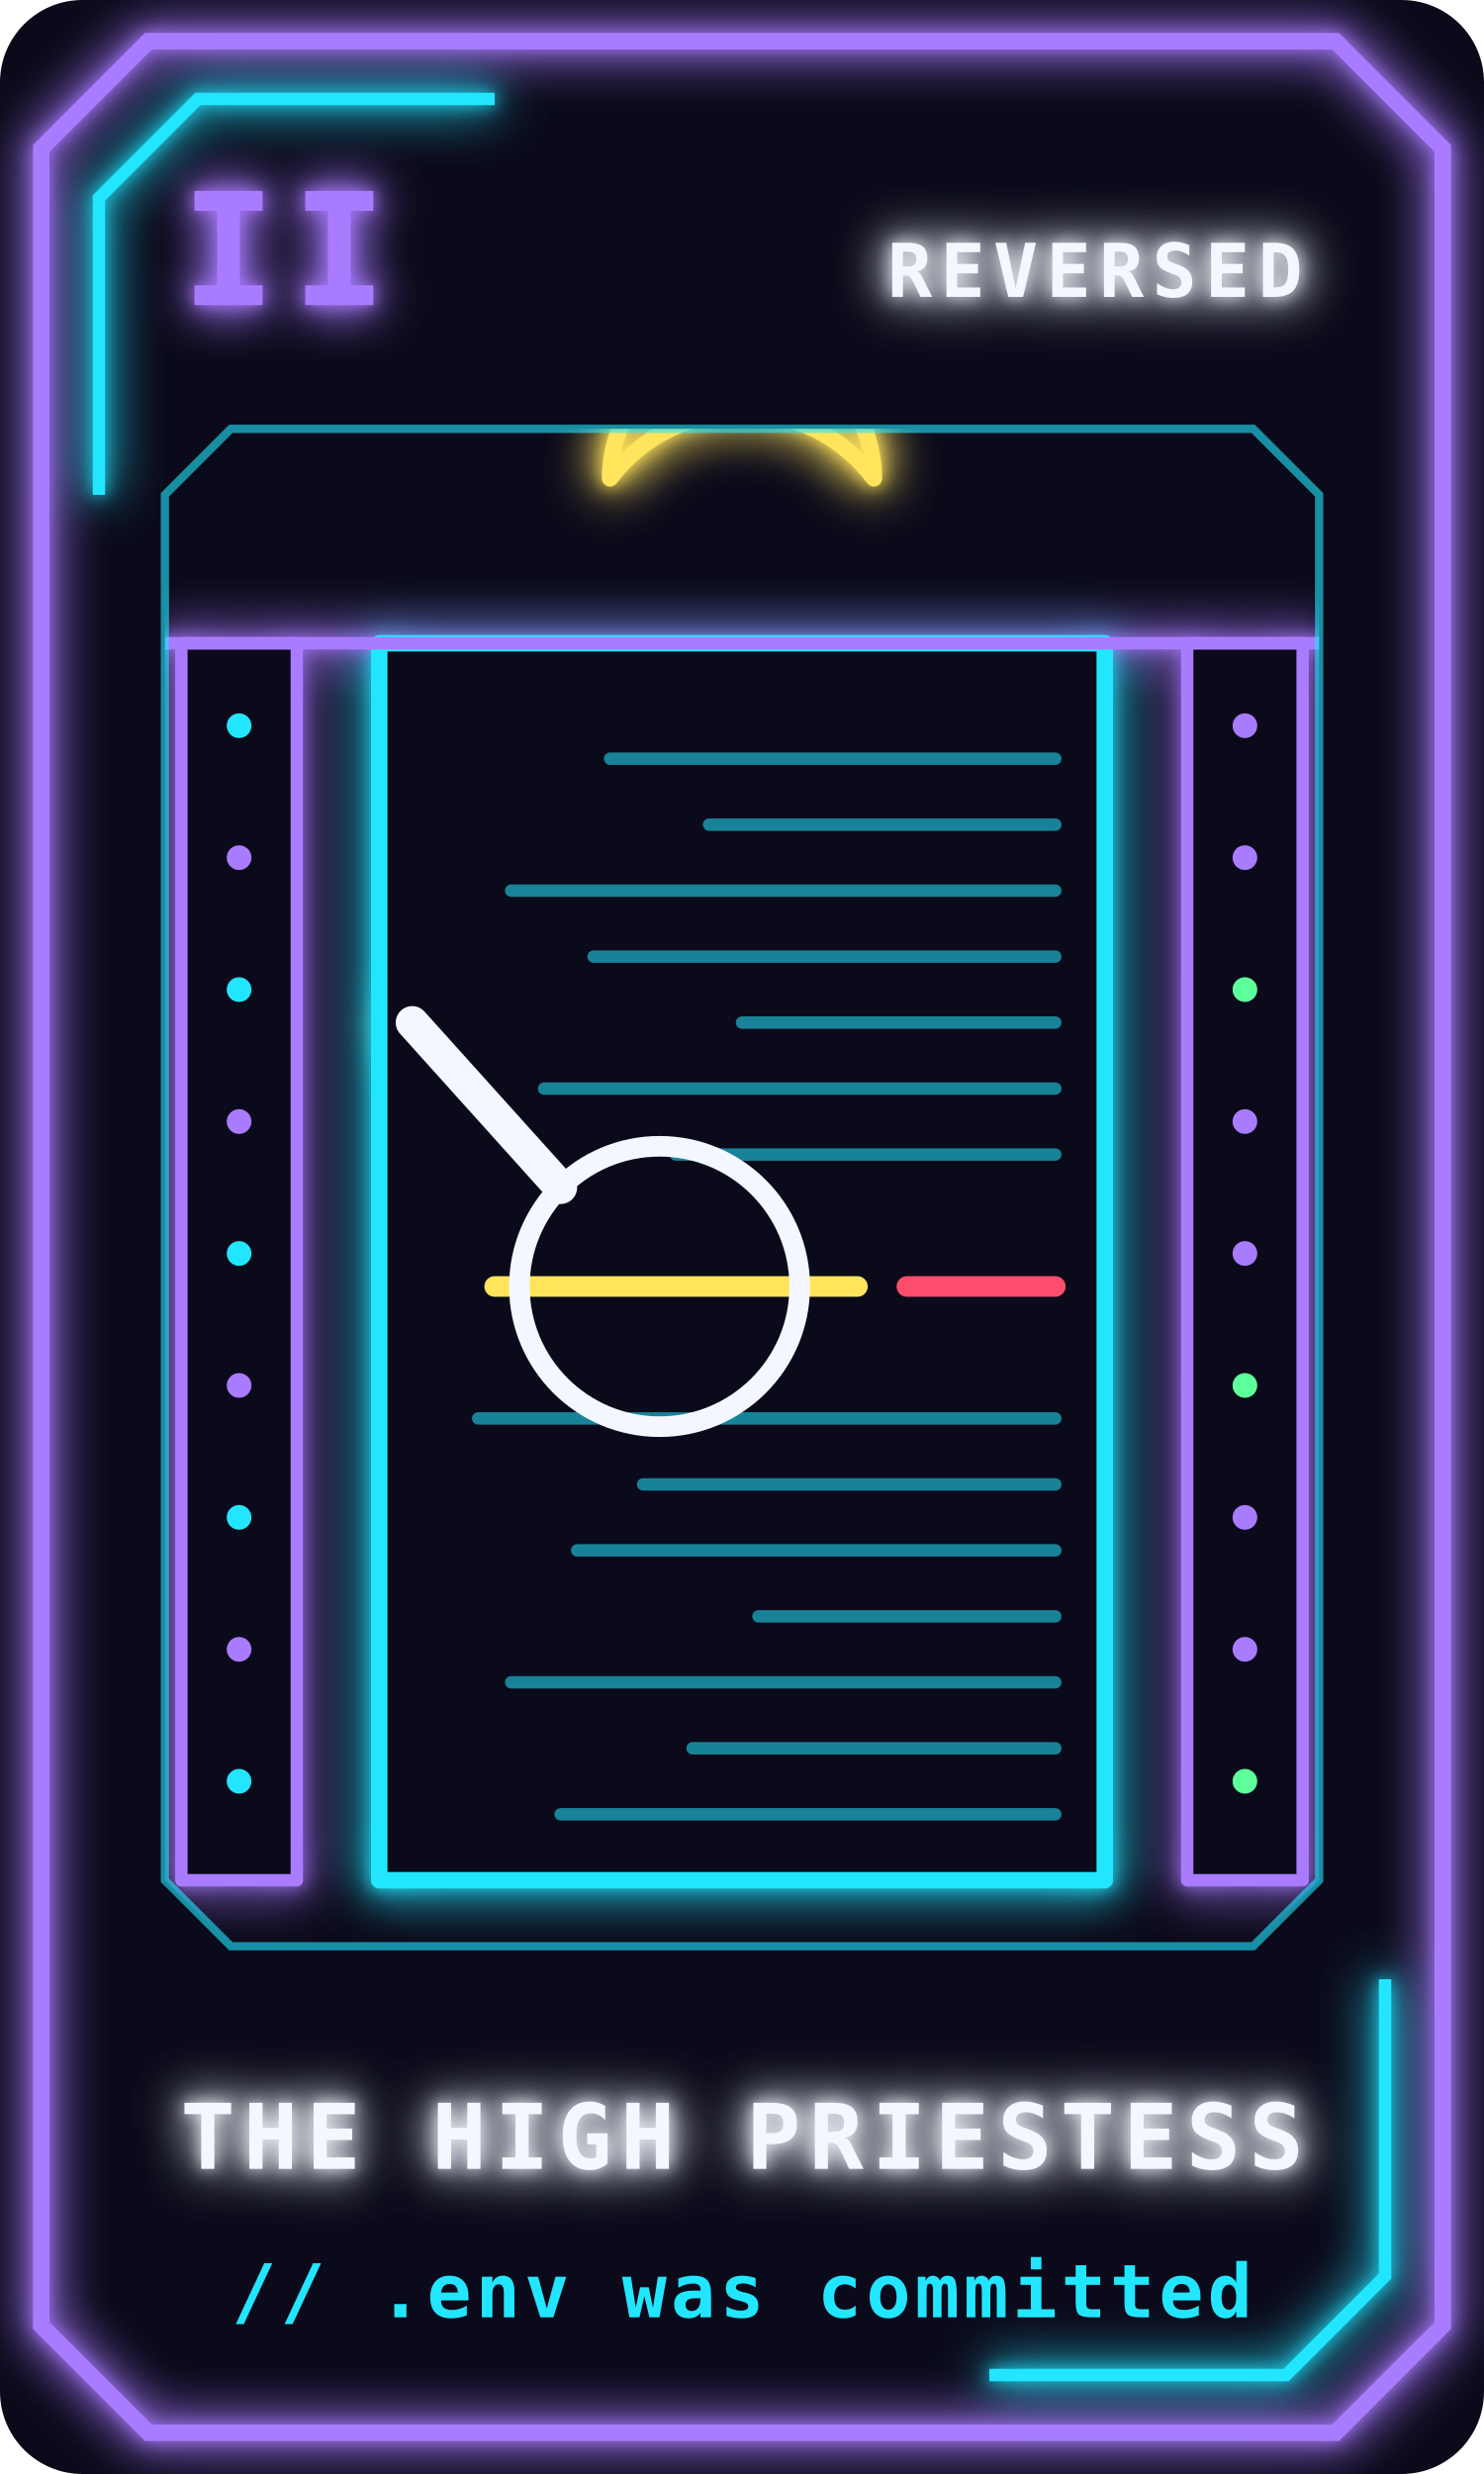
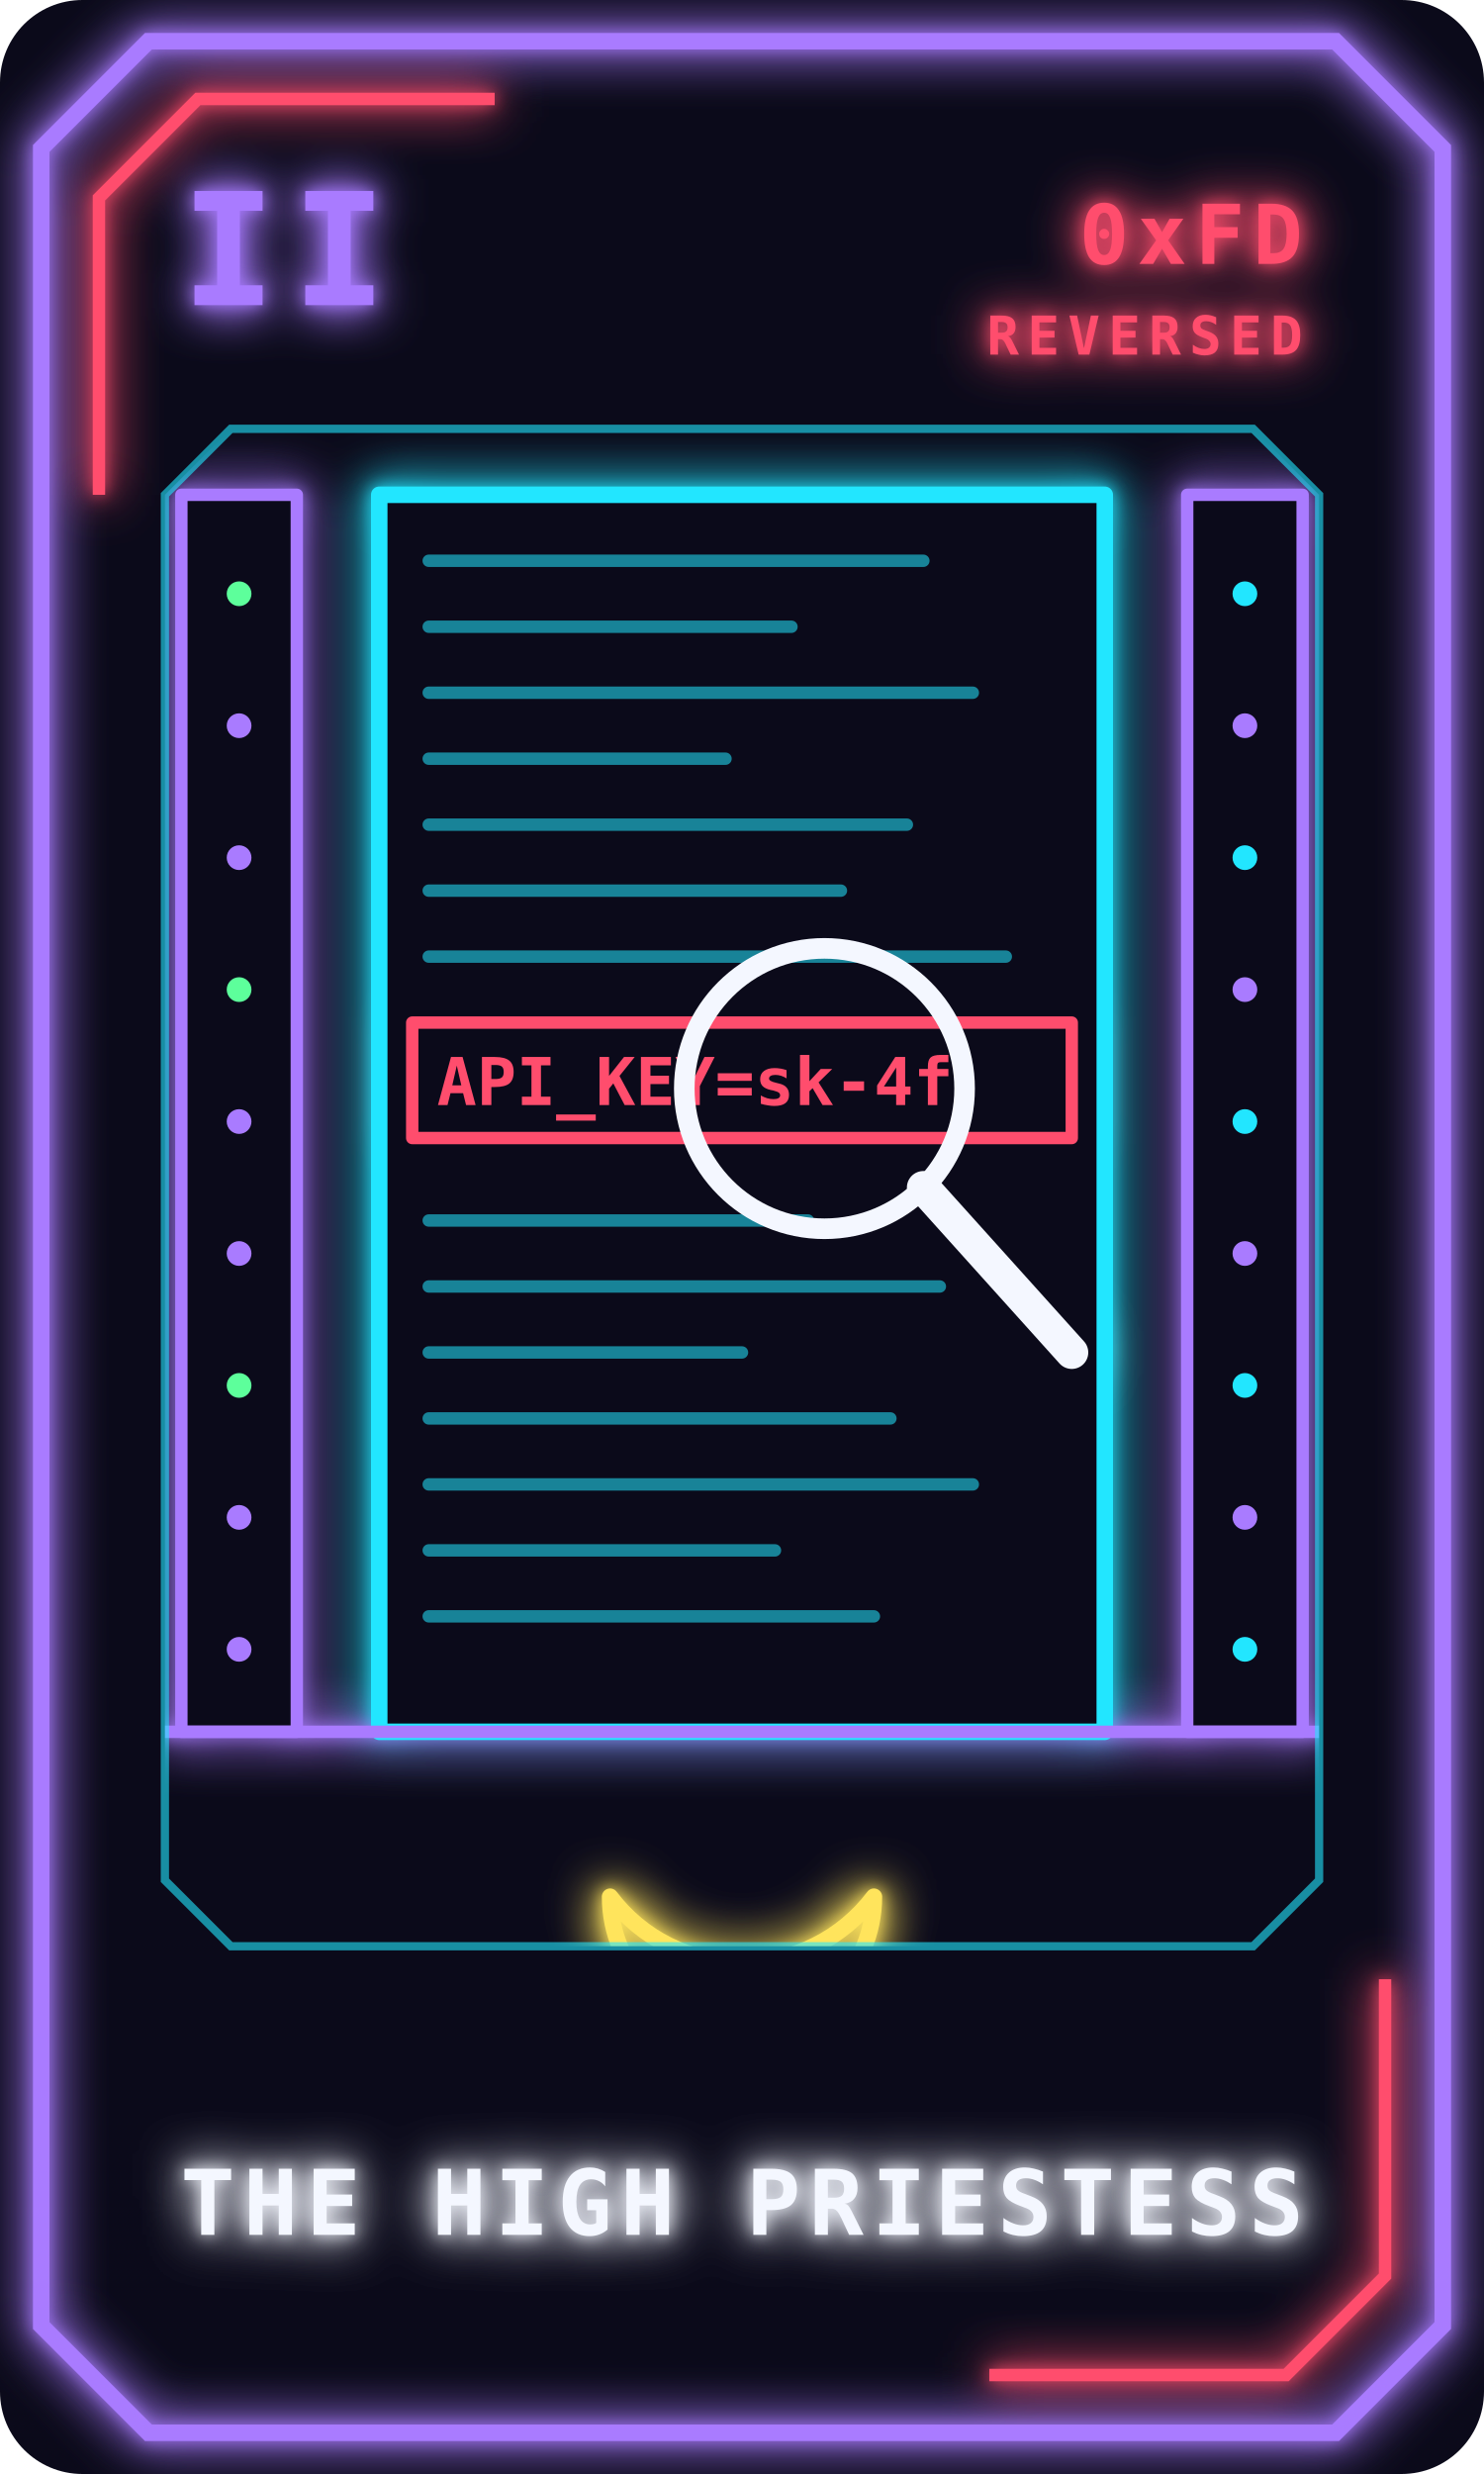
<svg xmlns="http://www.w3.org/2000/svg" width="180" height="300" viewBox="0 0 180 300">
  <g>
    <defs>
      <filter id="ds-neon" x="-30%" y="-30%" width="160%" height="160%" color-interpolation-filters="sRGB">
        <feGaussianBlur stdDeviation="3" result="wide" />
        <feGaussianBlur in="SourceGraphic" stdDeviation="1" result="near" />
        <feMerge>
          <feMergeNode in="wide" />
          <feMergeNode in="wide" />
          <feMergeNode in="near" />
          <feMergeNode in="SourceGraphic" />
        </feMerge>
      </filter>
      <clipPath id="ds-window">
        <path d="M-70 -84L-62 -92H62L70 -84V84L62 92H-62L-70 84Z" />
      </clipPath>
    </defs>
    <rect width="180" height="300" rx="10" fill="#0b0a1a" />
    <g filter="url(#ds-neon)">
      <path d="M18 5H162L175 18V282L162 295H18L5 282V18Z" fill="none" stroke="#a97bff" stroke-width="2" />
-       <path d="M12 60V24L24 12H60M168 240V276L156 288H120" fill="none" stroke="#22e6ff" stroke-width="1.5" />
+       <path d="M12 60V24L24 12H60M168 240V276L156 288H120" fill="none" stroke="#ff4d6d" stroke-width="1.5" />
      <text x="22" y="37" font-family="ui-monospace, 'SF Mono', Menlo, Consolas, monospace" font-size="19" font-weight="bold" fill="#a97bff" text-anchor="start" letter-spacing="2">II</text>
-       <text x="158" y="36" font-family="ui-monospace, 'SF Mono', Menlo, Consolas, monospace" font-size="9" font-weight="bold" fill="#f4f7ff" text-anchor="end" letter-spacing="1">REVERSED</text>
-       <text x="90" y="263" font-family="ui-monospace, 'SF Mono', Menlo, Consolas, monospace" font-size="11" font-weight="bold" fill="#f4f7ff" text-anchor="middle" letter-spacing="1">THE HIGH PRIESTESS</text>
+       <text x="158" y="32" font-family="ui-monospace, 'SF Mono', Menlo, Consolas, monospace" font-size="10" font-weight="bold" fill="#ff4d6d" text-anchor="end" letter-spacing="1">0xFD</text>
+       <text x="158" y="43" font-family="ui-monospace, 'SF Mono', Menlo, Consolas, monospace" font-size="6.5" font-weight="bold" fill="#ff4d6d" text-anchor="end" letter-spacing="1">REVERSED</text>
+       <text x="90" y="271" font-family="ui-monospace, 'SF Mono', Menlo, Consolas, monospace" font-size="11" font-weight="bold" fill="#f4f7ff" text-anchor="middle" letter-spacing="1">THE HIGH PRIESTESS</text>
    </g>
-     <text x="90" y="281" font-family="ui-monospace, 'SF Mono', Menlo, Consolas, monospace" font-size="9" font-weight="bold" fill="#22e6ff" text-anchor="middle" letter-spacing="0.5">// .env was committed</text>
    <g transform="translate(90 144)">
      <g clip-path="url(#ds-window)">
-         <g filter="url(#ds-neon)" transform="rotate(180)">
+         <g filter="url(#ds-neon)">
          <path d="M-68 -84h14v150h-14Z" fill="#0b0a1a" stroke="#a97bff" stroke-width="1.5" stroke-linecap="round" stroke-linejoin="round" />
          <path d="M54 -84h14v150h-14Z" fill="#0b0a1a" stroke="#a97bff" stroke-width="1.5" stroke-linecap="round" stroke-linejoin="round" />
          <circle cx="-61" cy="-72" r="1.5" fill="#5dff9b" />
          <circle cx="61" cy="-72" r="1.5" fill="#22e6ff" />
          <circle cx="-61" cy="-56" r="1.5" fill="#a97bff" />
          <circle cx="61" cy="-56" r="1.5" fill="#a97bff" />
          <circle cx="-61" cy="-40" r="1.5" fill="#a97bff" />
          <circle cx="61" cy="-40" r="1.5" fill="#22e6ff" />
          <circle cx="-61" cy="-24" r="1.5" fill="#5dff9b" />
          <circle cx="61" cy="-24" r="1.5" fill="#a97bff" />
          <circle cx="-61" cy="-8" r="1.5" fill="#a97bff" />
          <circle cx="61" cy="-8" r="1.5" fill="#22e6ff" />
          <circle cx="-61" cy="8" r="1.5" fill="#a97bff" />
          <circle cx="61" cy="8" r="1.5" fill="#a97bff" />
          <circle cx="-61" cy="24" r="1.5" fill="#5dff9b" />
          <circle cx="61" cy="24" r="1.5" fill="#22e6ff" />
          <circle cx="-61" cy="40" r="1.5" fill="#a97bff" />
          <circle cx="61" cy="40" r="1.5" fill="#a97bff" />
          <circle cx="-61" cy="56" r="1.5" fill="#a97bff" />
          <circle cx="61" cy="56" r="1.5" fill="#22e6ff" />
          <path d="M-44 -84h88v150h-88Z" fill="#0b0a1a" stroke="#22e6ff" stroke-width="2" stroke-linecap="round" stroke-linejoin="round" />
          <g opacity="0.55">
            <path d="M-38 -76h60" fill="none" stroke="#22e6ff" stroke-width="1.5" stroke-linecap="round" stroke-linejoin="round" />
            <path d="M-38 -68h44" fill="none" stroke="#22e6ff" stroke-width="1.5" stroke-linecap="round" stroke-linejoin="round" />
            <path d="M-38 -60h66" fill="none" stroke="#22e6ff" stroke-width="1.5" stroke-linecap="round" stroke-linejoin="round" />
            <path d="M-38 -52h36" fill="none" stroke="#22e6ff" stroke-width="1.5" stroke-linecap="round" stroke-linejoin="round" />
            <path d="M-38 -44h58" fill="none" stroke="#22e6ff" stroke-width="1.5" stroke-linecap="round" stroke-linejoin="round" />
            <path d="M-38 -36h50" fill="none" stroke="#22e6ff" stroke-width="1.5" stroke-linecap="round" stroke-linejoin="round" />
            <path d="M-38 -28h70" fill="none" stroke="#22e6ff" stroke-width="1.5" stroke-linecap="round" stroke-linejoin="round" />
            <path d="M-38 4h46" fill="none" stroke="#22e6ff" stroke-width="1.5" stroke-linecap="round" stroke-linejoin="round" />
            <path d="M-38 12h62" fill="none" stroke="#22e6ff" stroke-width="1.5" stroke-linecap="round" stroke-linejoin="round" />
            <path d="M-38 20h38" fill="none" stroke="#22e6ff" stroke-width="1.5" stroke-linecap="round" stroke-linejoin="round" />
            <path d="M-38 28h56" fill="none" stroke="#22e6ff" stroke-width="1.5" stroke-linecap="round" stroke-linejoin="round" />
            <path d="M-38 36h66" fill="none" stroke="#22e6ff" stroke-width="1.5" stroke-linecap="round" stroke-linejoin="round" />
            <path d="M-38 44h42" fill="none" stroke="#22e6ff" stroke-width="1.5" stroke-linecap="round" stroke-linejoin="round" />
            <path d="M-38 52h54" fill="none" stroke="#22e6ff" stroke-width="1.5" stroke-linecap="round" stroke-linejoin="round" />
          </g>
-           <path d="M-38 -12H-20" fill="none" stroke="#ff4d6d" stroke-width="2.5" stroke-linecap="round" stroke-linejoin="round" />
-           <path d="M-14 -12H30" fill="none" stroke="#ffe45c" stroke-width="2.5" stroke-linecap="round" stroke-linejoin="round" />
+           <path d="M-40 -20h80v14h-80Z" fill="#0b0a1a" stroke="#ff4d6d" stroke-width="1.5" stroke-linecap="round" stroke-linejoin="round" />
+           <text x="-37" y="-10" font-family="ui-monospace, 'SF Mono', Menlo, Consolas, monospace" font-size="8" font-weight="bold" fill="#ff4d6d" text-anchor="start">API_KEY=sk-4f</text>
          <circle cx="10" cy="-12" r="17" fill="none" stroke="#f4f7ff" stroke-width="2.5" />
          <path d="M22 0L40 20" fill="none" stroke="#f4f7ff" stroke-width="4" stroke-linecap="round" stroke-linejoin="round" />
          <path d="M-16 86A16 16 0 0 0 16 86A20 20 0 0 1 -16 86Z" fill="none" stroke="#ffe45c" stroke-width="2" stroke-linecap="round" stroke-linejoin="round" />
          <path d="M-70 66H70" fill="none" stroke="#a97bff" stroke-width="1.5" stroke-linecap="round" stroke-linejoin="round" />
        </g>
      </g>
      <path d="M-70 -84L-62 -92H62L70 -84V84L62 92H-62L-70 84Z" fill="none" stroke="#22e6ff" stroke-width="1" opacity="0.6" />
    </g>
  </g>
</svg>
